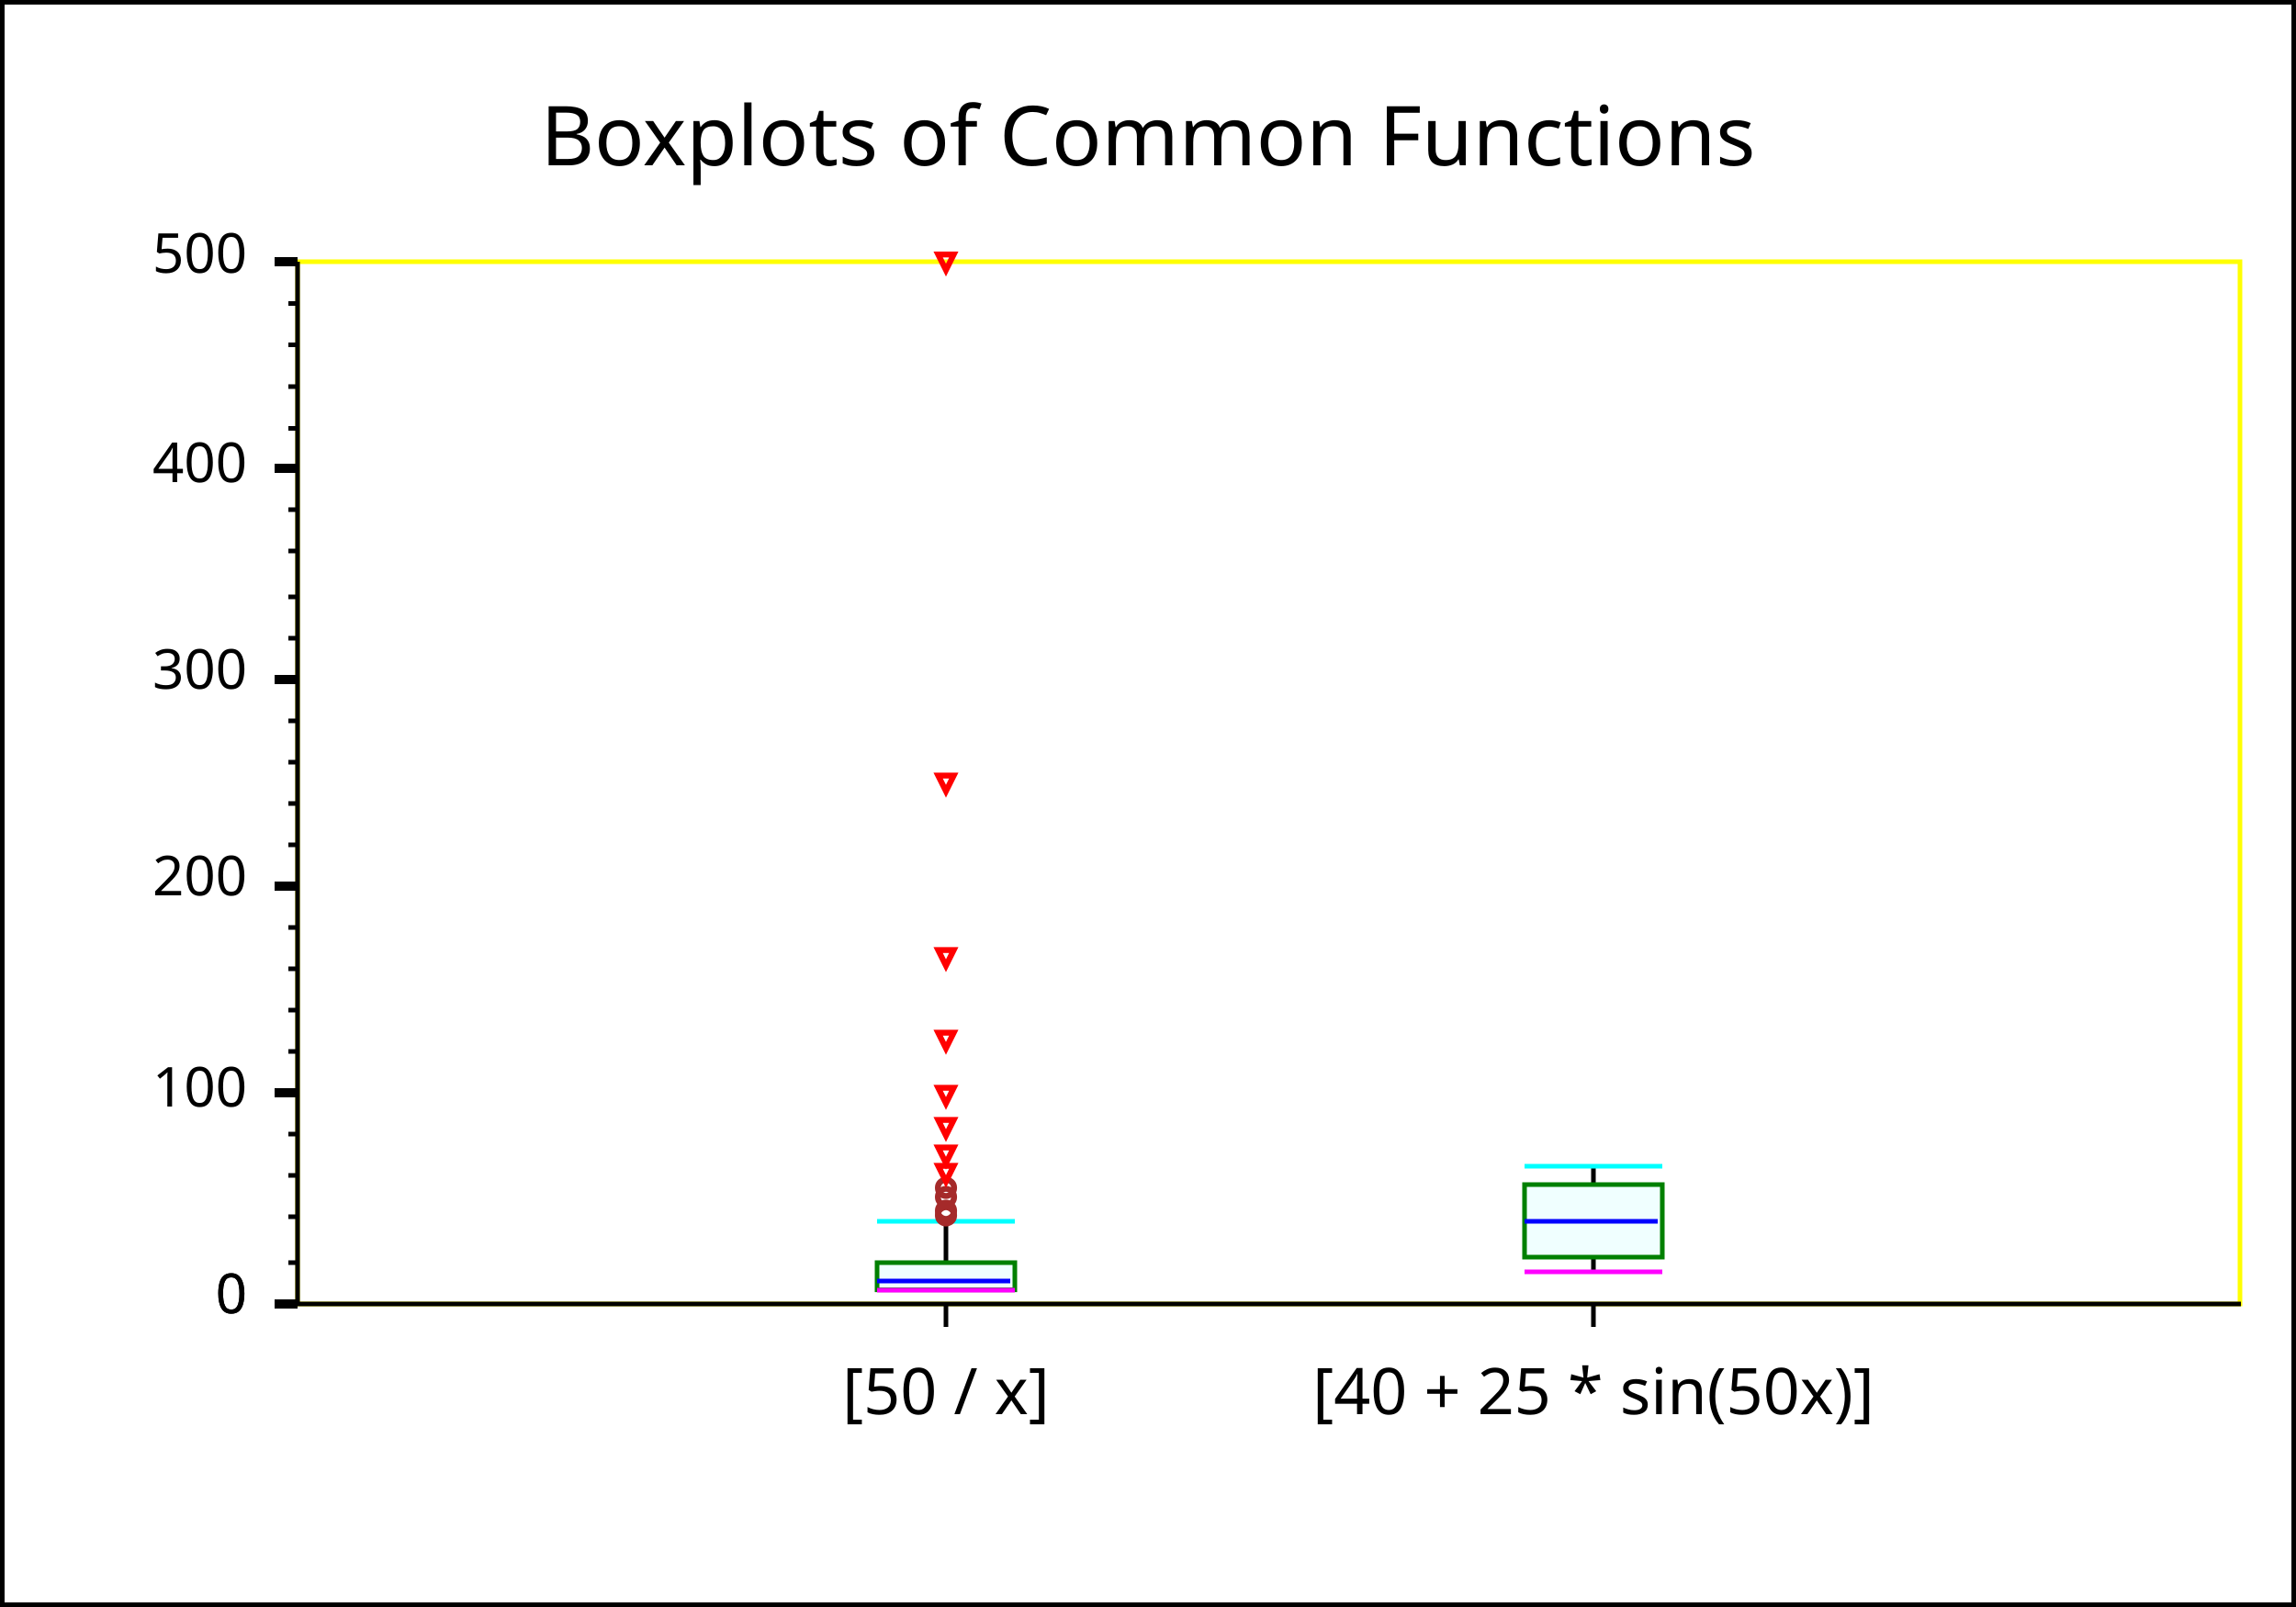
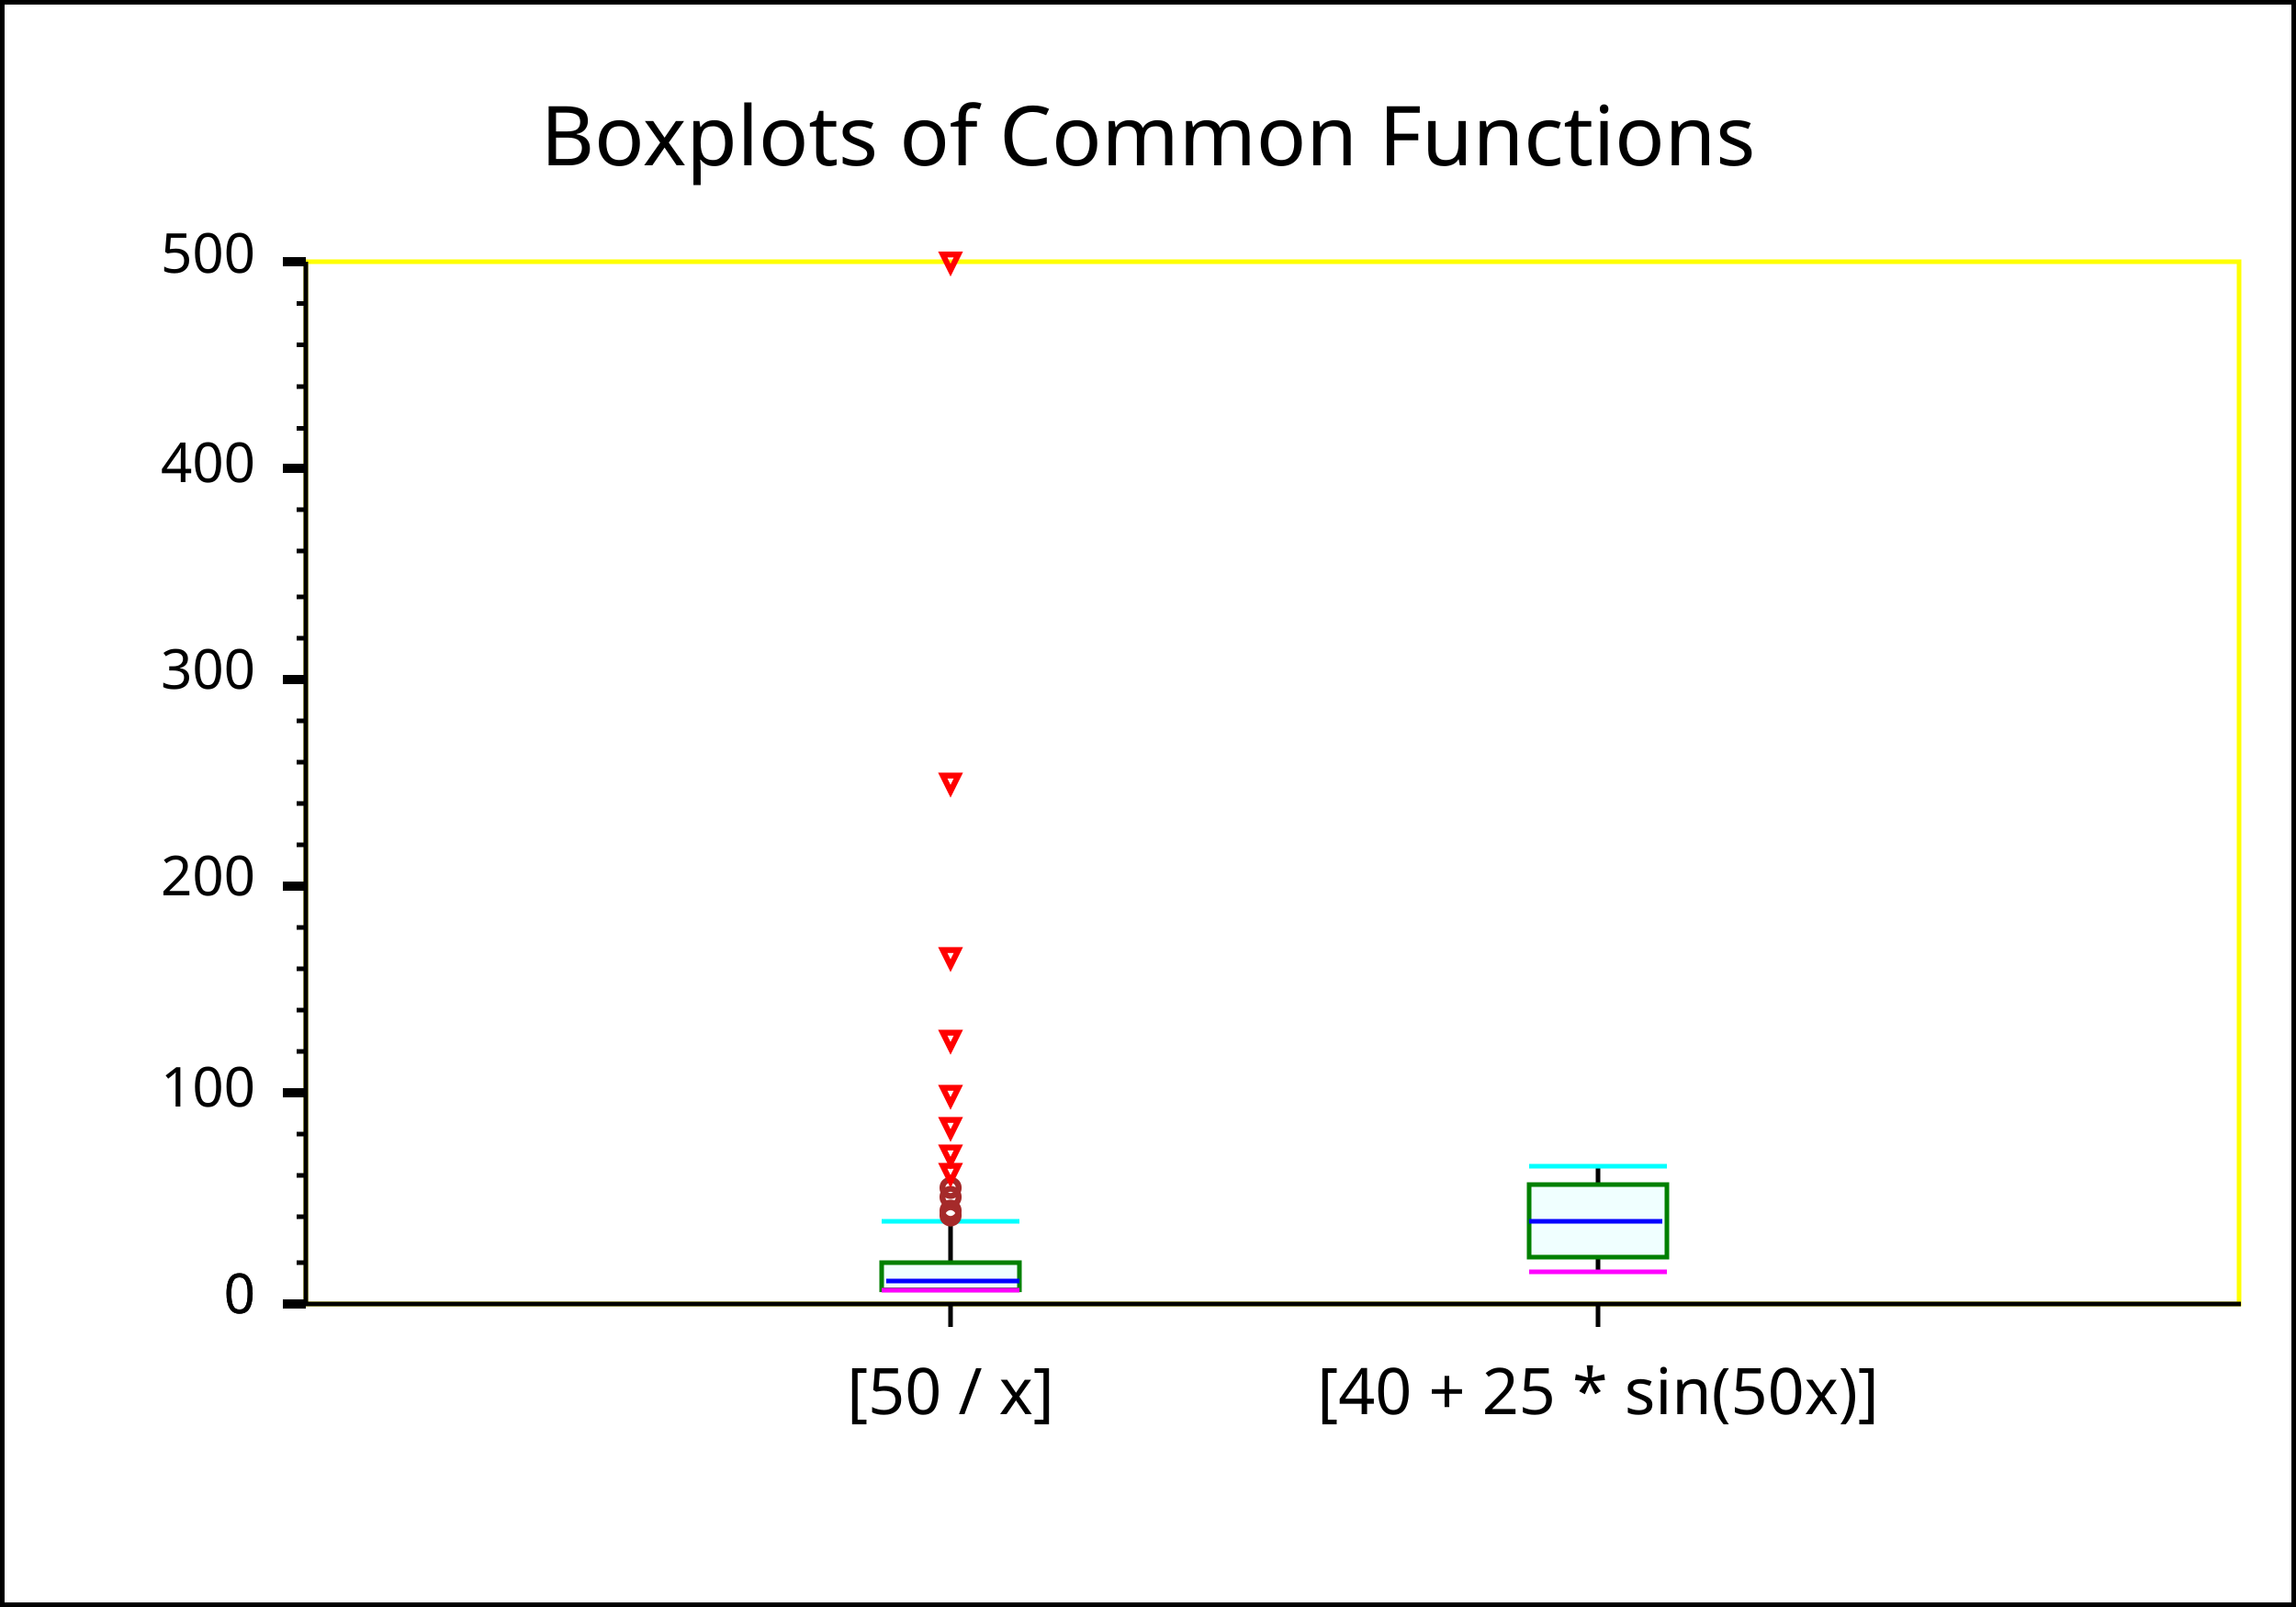
<svg xmlns="http://www.w3.org/2000/svg" width="500" height="350" version="1.1">
  <clipPath id="plot_window">
-     <rect x="59.8" y="52" width="428" height="232" />
+     <rect x="61.6" y="52" width="426" height="232" />
  </clipPath>
  <g id="imageBackground" stroke="rgb(0,0,0)" fill="rgb(255,255,255)" stroke-width="2">
    <rect x="0" y="0" width="500" height="350" />
  </g>
  <g id="plotBackground" stroke="rgb(255,255,0)" fill="rgb(255,255,255)" stroke-width="1">
-     <rect x="64.8" y="57" width="423" height="227" />
+     <rect x="66.6" y="57" width="421" height="227" />
  </g>
  <g id="X-axis" stroke="rgb(0,0,0)" stroke-width="1">
-     <line x1="64.8" y1="284" x2="488" y2="284" />
+     <line x1="66.6" y1="284" x2="488" y2="284" />
  </g>
  <g id="Y-axis" stroke="rgb(0,0,0)" stroke-width="1">
-     <line x1="64.8" y1="284" x2="64.8" y2="57" />
+     <line x1="66.6" y1="284" x2="66.6" y2="57" />
  </g>
  <g id="xMajorTicks" stroke="rgb(0,0,0)" stroke-width="1">
-     <path d="M206,284 L206,289 M347,284 L347,289 " fill="none" />
+     <path d="M207,284 L207,289 M348,284 L348,289 " fill="none" />
  </g>
  <g id="yMajorTicks" stroke="rgb(0,0,0)" stroke-width="2">
-     <path d="M59.8,284 L64.8,284 M59.8,238 L64.8,238 M59.8,193 L64.8,193 M59.8,148 L64.8,148 M59.8,102 L64.8,102 M59.8,57 L64.8,57 M59.8,284 L64.8,284 " fill="none" />
+     <path d="M61.6,284 L66.6,284 M61.6,238 L66.6,238 M61.6,193 L66.6,193 M61.6,148 L66.6,148 M61.6,102 L66.6,102 M61.6,57 L66.6,57 M61.6,284 L66.6,284 " fill="none" />
  </g>
  <g id="yMinorTicks" stroke="rgb(0,0,0)" stroke-width="1">
-     <path d="M62.8,275 L64.8,275 M62.8,265 L64.8,265 M62.8,256 L64.8,256 M62.8,247 L64.8,247 M62.8,229 L64.8,229 M62.8,220 L64.8,220 M62.8,211 L64.8,211 M62.8,202 L64.8,202 M62.8,184 L64.8,184 M62.8,175 L64.8,175 M62.8,166 L64.8,166 M62.8,157 L64.8,157 M62.8,139 L64.8,139 M62.8,130 L64.8,130 M62.8,120 L64.8,120 M62.8,111 L64.8,111 M62.8,93.3 L64.8,93.3 M62.8,84.2 L64.8,84.2 M62.8,75.1 L64.8,75.1 M62.8,66.1 L64.8,66.1 M62.8,284 L64.8,284 " fill="none" />
+     <path d="M64.6,275 L66.6,275 M64.6,265 L66.6,265 M64.6,256 L66.6,256 M64.6,247 L66.6,247 M64.6,229 L66.6,229 M64.6,220 L66.6,220 M64.6,211 L66.6,211 M64.6,202 L66.6,202 M64.6,184 L66.6,184 M64.6,175 L66.6,175 M64.6,166 L66.6,166 M64.6,157 L66.6,157 M64.6,139 L66.6,139 M64.6,130 L66.6,130 M64.6,120 L66.6,120 M64.6,111 L66.6,111 M64.6,93.3 L66.6,93.3 M64.6,84.2 L66.6,84.2 M64.6,75.1 L66.6,75.1 M64.6,66.1 L66.6,66.1 M64.6,284 L66.6,284 " fill="none" />
  </g>
  <g id="YGrid" stroke="rgb(200,220,255)" stroke-width="1" />
  <g id="yMinorGrid" stroke="rgb(200,220,255)" stroke-width="0.5" />
  <g id="valueLabels" fill="rgb(0,0,0)">
-     <text x="206" y="308" text-anchor="middle" font-size="14" font-family="Lucida Sans Unicode">[50 / x]</text>
-     <text x="347" y="308" text-anchor="middle" font-size="14" font-family="Lucida Sans Unicode">[40 + 25 * sin(50x)]</text>
-     <text x="53.8" y="286" text-anchor="end" font-size="12" font-family="Lucida Sans Unicode">0</text>
-     <text x="53.8" y="241" text-anchor="end" font-size="12" font-family="Lucida Sans Unicode">100</text>
-     <text x="53.8" y="195" text-anchor="end" font-size="12" font-family="Lucida Sans Unicode">200</text>
-     <text x="53.8" y="150" text-anchor="end" font-size="12" font-family="Lucida Sans Unicode">300</text>
-     <text x="53.8" y="105" text-anchor="end" font-size="12" font-family="Lucida Sans Unicode">400</text>
-     <text x="53.8" y="59.4" text-anchor="end" font-size="12" font-family="Lucida Sans Unicode">500</text>
-     <text x="53.8" y="286" text-anchor="end" font-size="12" font-family="Lucida Sans Unicode">0</text>
+     <text x="207" y="308" text-anchor="middle" font-size="14" font-family="Lucida Sans Unicode">[50 / x]</text>
+     <text x="348" y="308" text-anchor="middle" font-size="14" font-family="Lucida Sans Unicode">[40 + 25 * sin(50x)]</text>
+     <text x="55.6" y="286" text-anchor="end" font-size="12" font-family="Lucida Sans Unicode">0</text>
+     <text x="55.6" y="241" text-anchor="end" font-size="12" font-family="Lucida Sans Unicode">100</text>
+     <text x="55.6" y="195" text-anchor="end" font-size="12" font-family="Lucida Sans Unicode">200</text>
+     <text x="55.6" y="150" text-anchor="end" font-size="12" font-family="Lucida Sans Unicode">300</text>
+     <text x="55.6" y="105" text-anchor="end" font-size="12" font-family="Lucida Sans Unicode">400</text>
+     <text x="55.6" y="59.4" text-anchor="end" font-size="12" font-family="Lucida Sans Unicode">500</text>
+     <text x="55.6" y="286" text-anchor="end" font-size="12" font-family="Lucida Sans Unicode">0</text>
  </g>
  <g id="yLabel" fill="rgb(0,0,0)">
    <text x="30.2" y="170" text-anchor="middle" transform="rotate(-90 30.2 170 )" font-size="14" font-family="Lucida Sans Unicode" />
  </g>
  <g id="xLabel" fill="rgb(0,0,0)">
-     <text x="276" y="327" text-anchor="middle" font-size="14" font-family="Lucida Sans Unicode" />
+     <text x="277" y="327" text-anchor="middle" font-size="14" font-family="Lucida Sans Unicode" />
  </g>
  <g id="boxAxis" stroke="rgb(0,0,0)">
    <g clip-path="url(#plot_window)" stroke="rgb(0,0,0)" stroke-width="1">
-       <line x1="206" y1="281" x2="206" y2="266" />
+       <line x1="207" y1="281" x2="207" y2="266" />
    </g>
    <g clip-path="url(#plot_window)" stroke="rgb(0,0,0)" stroke-width="1">
-       <line x1="347" y1="277" x2="347" y2="254" />
+       <line x1="348" y1="277" x2="348" y2="254" />
    </g>
  </g>
  <g id="Median" stroke="rgb(255,0,0)" stroke-width="2">
    <g clip-path="url(#plot_window)" stroke="rgb(0,128,0)" fill="rgb(240,255,255)" stroke-width="1">
-       <rect x="191" y="275" width="30" height="5.92" />
+       <rect x="192" y="275" width="30" height="5.92" />
    </g>
    <g clip-path="url(#plot_window)" stroke="rgb(0,0,255)" stroke-width="1">
-       <line x1="191" y1="279" x2="220" y2="279" />
+       <line x1="193" y1="279" x2="222" y2="279" />
    </g>
    <g clip-path="url(#plot_window)" stroke="rgb(0,128,0)" fill="rgb(240,255,255)" stroke-width="1">
-       <rect x="332" y="258" width="30" height="15.8" />
+       <rect x="333" y="258" width="30" height="15.8" />
    </g>
    <g clip-path="url(#plot_window)" stroke="rgb(0,0,255)" stroke-width="1">
-       <line x1="332" y1="266" x2="361" y2="266" />
+       <line x1="333" y1="266" x2="362" y2="266" />
    </g>
  </g>
  <g id="whisker" stroke="rgb(0,0,0)">
    <g clip-path="url(#plot_window)">
      <g stroke="rgb(255,0,255)" fill="rgb(0,0,0)" stroke-width="1">
-         <line x1="191" y1="281" x2="221" y2="281" />
+         <line x1="192" y1="281" x2="222" y2="281" />
      </g>
      <g stroke="rgb(0,255,255)" fill="rgb(0,0,0)" stroke-width="1">
-         <line x1="191" y1="266" x2="221" y2="266" />
+         <line x1="192" y1="266" x2="222" y2="266" />
      </g>
    </g>
    <g clip-path="url(#plot_window)">
      <g stroke="rgb(255,0,255)" fill="rgb(0,0,0)" stroke-width="1">
-         <line x1="332" y1="277" x2="362" y2="277" />
+         <line x1="333" y1="277" x2="363" y2="277" />
      </g>
      <g stroke="rgb(0,255,255)" fill="rgb(0,0,0)" stroke-width="1">
-         <line x1="332" y1="254" x2="362" y2="254" />
+         <line x1="333" y1="254" x2="363" y2="254" />
      </g>
    </g>
  </g>
  <g id="mild_outliers" stroke="rgb(255,192,203)" fill="rgb(0,0,0)">
    <g clip-path="url(#plot_window)" stroke="rgb(165,42,42)">
-       <text x="206" y="260" text-anchor="middle" font-size="5" font-family="Lucida Sans Unicode">○</text>
-       <text x="206" y="262" text-anchor="middle" font-size="5" font-family="Lucida Sans Unicode">○</text>
-       <text x="206" y="265" text-anchor="middle" font-size="5" font-family="Lucida Sans Unicode">○</text>
-       <text x="206" y="266" text-anchor="middle" font-size="5" font-family="Lucida Sans Unicode">○</text>
+       <text x="207" y="260" text-anchor="middle" font-size="5" font-family="Lucida Sans Unicode">○</text>
+       <text x="207" y="262" text-anchor="middle" font-size="5" font-family="Lucida Sans Unicode">○</text>
+       <text x="207" y="265" text-anchor="middle" font-size="5" font-family="Lucida Sans Unicode">○</text>
+       <text x="207" y="266" text-anchor="middle" font-size="5" font-family="Lucida Sans Unicode">○</text>
    </g>
  </g>
  <g id="extreme_outliers" stroke="rgb(128,0,128)" fill="rgb(255,255,255)">
    <g clip-path="url(#plot_window)" stroke="rgb(255,0,0)">
-       <text x="206" y="58.5" text-anchor="middle" font-size="5" font-family="Lucida Sans Unicode">▽</text>
-       <text x="206" y="172" text-anchor="middle" font-size="5" font-family="Lucida Sans Unicode">▽</text>
-       <text x="206" y="210" text-anchor="middle" font-size="5" font-family="Lucida Sans Unicode">▽</text>
-       <text x="206" y="228" text-anchor="middle" font-size="5" font-family="Lucida Sans Unicode">▽</text>
-       <text x="206" y="240" text-anchor="middle" font-size="5" font-family="Lucida Sans Unicode">▽</text>
-       <text x="206" y="247" text-anchor="middle" font-size="5" font-family="Lucida Sans Unicode">▽</text>
-       <text x="206" y="253" text-anchor="middle" font-size="5" font-family="Lucida Sans Unicode">▽</text>
-       <text x="206" y="257" text-anchor="middle" font-size="5" font-family="Lucida Sans Unicode">▽</text>
+       <text x="207" y="58.5" text-anchor="middle" font-size="5" font-family="Lucida Sans Unicode">▽</text>
+       <text x="207" y="172" text-anchor="middle" font-size="5" font-family="Lucida Sans Unicode">▽</text>
+       <text x="207" y="210" text-anchor="middle" font-size="5" font-family="Lucida Sans Unicode">▽</text>
+       <text x="207" y="228" text-anchor="middle" font-size="5" font-family="Lucida Sans Unicode">▽</text>
+       <text x="207" y="240" text-anchor="middle" font-size="5" font-family="Lucida Sans Unicode">▽</text>
+       <text x="207" y="247" text-anchor="middle" font-size="5" font-family="Lucida Sans Unicode">▽</text>
+       <text x="207" y="253" text-anchor="middle" font-size="5" font-family="Lucida Sans Unicode">▽</text>
+       <text x="207" y="257" text-anchor="middle" font-size="5" font-family="Lucida Sans Unicode">▽</text>
    </g>
  </g>
  <g id="title" fill="rgb(0,0,0)">
    <text x="250" y="36" text-anchor="middle" font-size="18" font-family="Lucida Sans Unicode">Boxplots of Common Functions</text>
  </g>
</svg>
